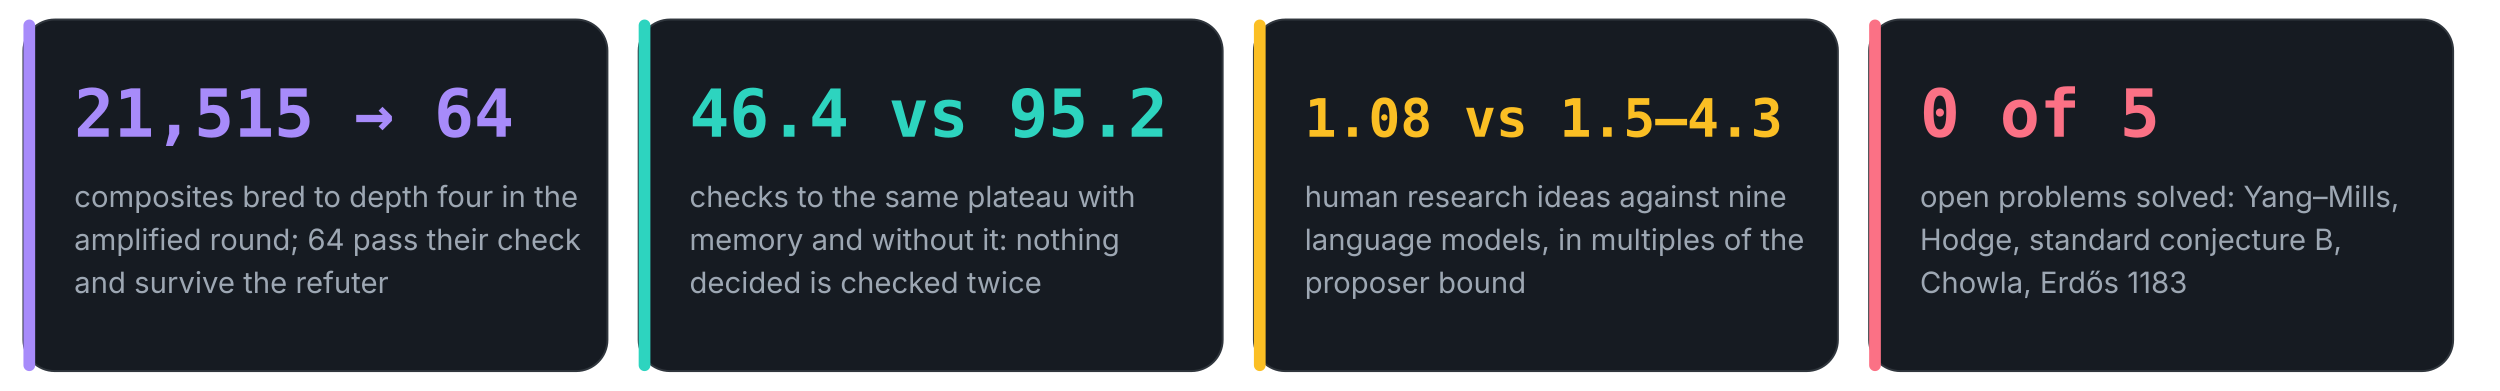
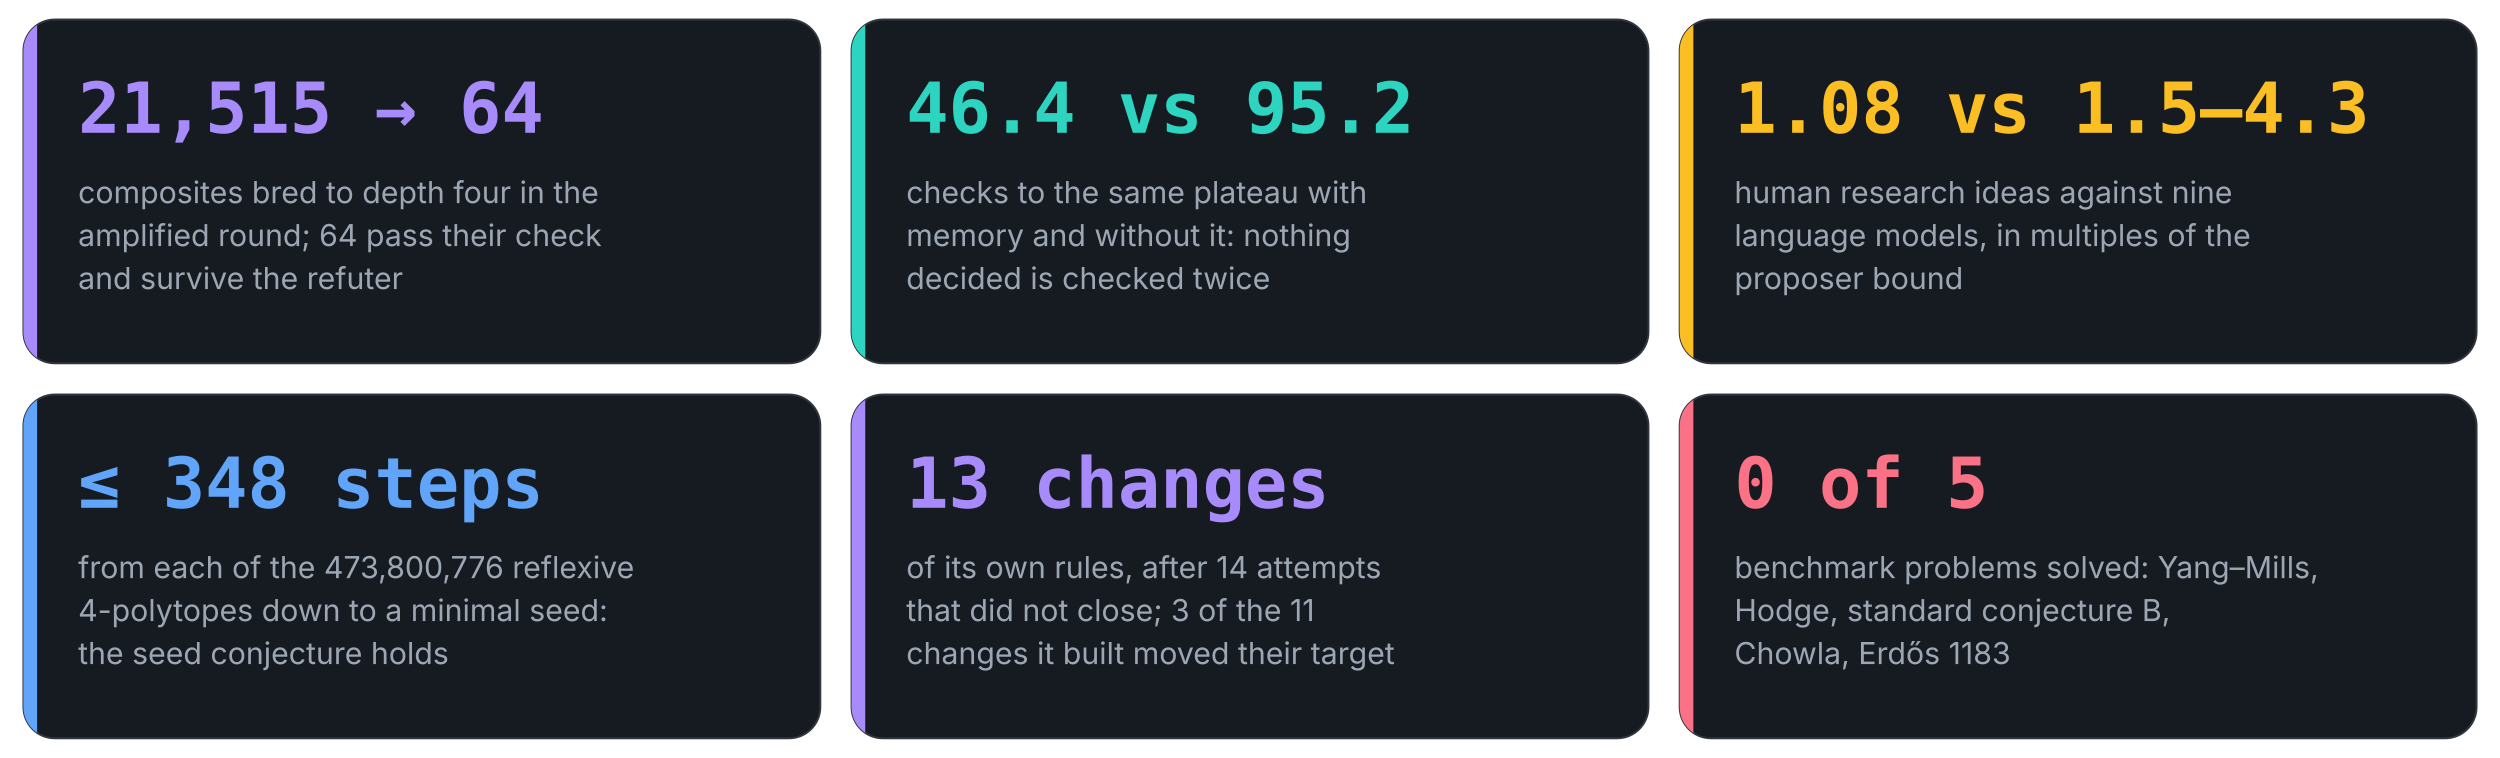
- <svg xmlns="http://www.w3.org/2000/svg" viewBox="0 0 1280 200" width="1280" height="200" role="img" aria-label="Four numbers from the runs of Anaxia">
-   <rect x="12" y="10" width="299" height="180" rx="16" fill="#161b22" stroke="#30363d" />
-   <rect x="12" y="10" width="6" height="180" rx="3" fill="#a78bfa" />
-   <text x="38.0" y="70.0" font-family="'JetBrains Mono', 'SFMono-Regular', Menlo, Consolas, monospace" font-size="34" font-weight="700" fill="#a78bfa" text-anchor="start">21,515 → 64</text>
-   <text x="38.0" y="106.0" font-family="Inter, 'Segoe UI', Roboto, Helvetica, Arial, sans-serif" font-size="15" font-weight="400" fill="#9da7b3" text-anchor="start">composites bred to depth four in the</text>
-   <text x="38.0" y="128.0" font-family="Inter, 'Segoe UI', Roboto, Helvetica, Arial, sans-serif" font-size="15" font-weight="400" fill="#9da7b3" text-anchor="start">amplified round; 64 pass their check</text>
-   <text x="38.0" y="150.0" font-family="Inter, 'Segoe UI', Roboto, Helvetica, Arial, sans-serif" font-size="15" font-weight="400" fill="#9da7b3" text-anchor="start">and survive the refuter</text>
-   <rect x="327" y="10" width="299" height="180" rx="16" fill="#161b22" stroke="#30363d" />
-   <rect x="327" y="10" width="6" height="180" rx="3" fill="#2dd4bf" />
-   <text x="353.0" y="70.0" font-family="'JetBrains Mono', 'SFMono-Regular', Menlo, Consolas, monospace" font-size="33.9" font-weight="700" fill="#2dd4bf" text-anchor="start">46.4 vs 95.2</text>
-   <text x="353.0" y="106.0" font-family="Inter, 'Segoe UI', Roboto, Helvetica, Arial, sans-serif" font-size="15" font-weight="400" fill="#9da7b3" text-anchor="start">checks to the same plateau with</text>
-   <text x="353.0" y="128.0" font-family="Inter, 'Segoe UI', Roboto, Helvetica, Arial, sans-serif" font-size="15" font-weight="400" fill="#9da7b3" text-anchor="start">memory and without it: nothing</text>
-   <text x="353.0" y="150.0" font-family="Inter, 'Segoe UI', Roboto, Helvetica, Arial, sans-serif" font-size="15" font-weight="400" fill="#9da7b3" text-anchor="start">decided is checked twice</text>
-   <rect x="642" y="10" width="299" height="180" rx="16" fill="#161b22" stroke="#30363d" />
-   <rect x="642" y="10" width="6" height="180" rx="3" fill="#fbbf24" />
-   <text x="668.0" y="70.0" font-family="'JetBrains Mono', 'SFMono-Regular', Menlo, Consolas, monospace" font-size="27.1" font-weight="700" fill="#fbbf24" text-anchor="start">1.08 vs 1.5–4.3</text>
-   <text x="668.0" y="106.0" font-family="Inter, 'Segoe UI', Roboto, Helvetica, Arial, sans-serif" font-size="15" font-weight="400" fill="#9da7b3" text-anchor="start">human research ideas against nine</text>
-   <text x="668.0" y="128.0" font-family="Inter, 'Segoe UI', Roboto, Helvetica, Arial, sans-serif" font-size="15" font-weight="400" fill="#9da7b3" text-anchor="start">language models, in multiples of the</text>
-   <text x="668.0" y="150.0" font-family="Inter, 'Segoe UI', Roboto, Helvetica, Arial, sans-serif" font-size="15" font-weight="400" fill="#9da7b3" text-anchor="start">proposer bound</text>
-   <rect x="957" y="10" width="299" height="180" rx="16" fill="#161b22" stroke="#30363d" />
-   <rect x="957" y="10" width="6" height="180" rx="3" fill="#fb7185" />
-   <text x="983.0" y="70.0" font-family="'JetBrains Mono', 'SFMono-Regular', Menlo, Consolas, monospace" font-size="34" font-weight="700" fill="#fb7185" text-anchor="start">0 of 5</text>
-   <text x="983.0" y="106.0" font-family="Inter, 'Segoe UI', Roboto, Helvetica, Arial, sans-serif" font-size="15" font-weight="400" fill="#9da7b3" text-anchor="start">open problems solved: Yang–Mills,</text>
-   <text x="983.0" y="128.0" font-family="Inter, 'Segoe UI', Roboto, Helvetica, Arial, sans-serif" font-size="15" font-weight="400" fill="#9da7b3" text-anchor="start">Hodge, standard conjecture B,</text>
-   <text x="983.0" y="150.0" font-family="Inter, 'Segoe UI', Roboto, Helvetica, Arial, sans-serif" font-size="15" font-weight="400" fill="#9da7b3" text-anchor="start">Chowla, Erdős 1183</text>
+ <svg xmlns="http://www.w3.org/2000/svg" viewBox="0 0 1280 388" width="1280" height="388" role="img" aria-label="Six numbers from the runs of Anaxia">
+   <clipPath id="c0">
+     <rect x="12.0" y="10.0" width="408.0" height="176.0" rx="16" />
+   </clipPath>
+   <rect x="12.0" y="10.0" width="408.0" height="176.0" rx="16" fill="#161b22" stroke="#30363d" />
+   <rect x="12.0" y="10.0" width="7" height="176.0" fill="#a78bfa" clip-path="url(#c0)" />
+   <text x="40.0" y="68.0" font-family="'JetBrains Mono', 'SFMono-Regular', Menlo, Consolas, monospace" font-size="36" font-weight="700" fill="#a78bfa" text-anchor="start">21,515 → 64</text>
+   <text x="40.0" y="104.0" font-family="Inter, 'Segoe UI', Roboto, Helvetica, Arial, sans-serif" font-size="15.5" font-weight="400" fill="#9da7b3" text-anchor="start">composites bred to depth four in the</text>
+   <text x="40.0" y="126.0" font-family="Inter, 'Segoe UI', Roboto, Helvetica, Arial, sans-serif" font-size="15.5" font-weight="400" fill="#9da7b3" text-anchor="start">amplified round; 64 pass their check</text>
+   <text x="40.0" y="148.0" font-family="Inter, 'Segoe UI', Roboto, Helvetica, Arial, sans-serif" font-size="15.5" font-weight="400" fill="#9da7b3" text-anchor="start">and survive the refuter</text>
+   <clipPath id="c1">
+     <rect x="436.0" y="10.0" width="408.0" height="176.0" rx="16" />
+   </clipPath>
+   <rect x="436.0" y="10.0" width="408.0" height="176.0" rx="16" fill="#161b22" stroke="#30363d" />
+   <rect x="436.0" y="10.0" width="7" height="176.0" fill="#2dd4bf" clip-path="url(#c1)" />
+   <text x="464.0" y="68.0" font-family="'JetBrains Mono', 'SFMono-Regular', Menlo, Consolas, monospace" font-size="36" font-weight="700" fill="#2dd4bf" text-anchor="start">46.4 vs 95.2</text>
+   <text x="464.0" y="104.0" font-family="Inter, 'Segoe UI', Roboto, Helvetica, Arial, sans-serif" font-size="15.5" font-weight="400" fill="#9da7b3" text-anchor="start">checks to the same plateau with</text>
+   <text x="464.0" y="126.0" font-family="Inter, 'Segoe UI', Roboto, Helvetica, Arial, sans-serif" font-size="15.5" font-weight="400" fill="#9da7b3" text-anchor="start">memory and without it: nothing</text>
+   <text x="464.0" y="148.0" font-family="Inter, 'Segoe UI', Roboto, Helvetica, Arial, sans-serif" font-size="15.5" font-weight="400" fill="#9da7b3" text-anchor="start">decided is checked twice</text>
+   <clipPath id="c2">
+     <rect x="860.0" y="10.0" width="408.0" height="176.0" rx="16" />
+   </clipPath>
+   <rect x="860.0" y="10.0" width="408.0" height="176.0" rx="16" fill="#161b22" stroke="#30363d" />
+   <rect x="860.0" y="10.0" width="7" height="176.0" fill="#fbbf24" clip-path="url(#c2)" />
+   <text x="888.0" y="68.0" font-family="'JetBrains Mono', 'SFMono-Regular', Menlo, Consolas, monospace" font-size="36" font-weight="700" fill="#fbbf24" text-anchor="start">1.08 vs 1.5–4.3</text>
+   <text x="888.0" y="104.0" font-family="Inter, 'Segoe UI', Roboto, Helvetica, Arial, sans-serif" font-size="15.5" font-weight="400" fill="#9da7b3" text-anchor="start">human research ideas against nine</text>
+   <text x="888.0" y="126.0" font-family="Inter, 'Segoe UI', Roboto, Helvetica, Arial, sans-serif" font-size="15.5" font-weight="400" fill="#9da7b3" text-anchor="start">language models, in multiples of the</text>
+   <text x="888.0" y="148.0" font-family="Inter, 'Segoe UI', Roboto, Helvetica, Arial, sans-serif" font-size="15.5" font-weight="400" fill="#9da7b3" text-anchor="start">proposer bound</text>
+   <clipPath id="c3">
+     <rect x="12.0" y="202.0" width="408.0" height="176.0" rx="16" />
+   </clipPath>
+   <rect x="12.0" y="202.0" width="408.0" height="176.0" rx="16" fill="#161b22" stroke="#30363d" />
+   <rect x="12.0" y="202.0" width="7" height="176.0" fill="#60a5fa" clip-path="url(#c3)" />
+   <text x="40.0" y="260.0" font-family="'JetBrains Mono', 'SFMono-Regular', Menlo, Consolas, monospace" font-size="36" font-weight="700" fill="#60a5fa" text-anchor="start">≤ 348 steps</text>
+   <text x="40.0" y="296.0" font-family="Inter, 'Segoe UI', Roboto, Helvetica, Arial, sans-serif" font-size="15.5" font-weight="400" fill="#9da7b3" text-anchor="start">from each of the 473,800,776 reflexive</text>
+   <text x="40.0" y="318.0" font-family="Inter, 'Segoe UI', Roboto, Helvetica, Arial, sans-serif" font-size="15.5" font-weight="400" fill="#9da7b3" text-anchor="start">4-polytopes down to a minimal seed:</text>
+   <text x="40.0" y="340.0" font-family="Inter, 'Segoe UI', Roboto, Helvetica, Arial, sans-serif" font-size="15.5" font-weight="400" fill="#9da7b3" text-anchor="start">the seed conjecture holds</text>
+   <clipPath id="c4">
+     <rect x="436.0" y="202.0" width="408.0" height="176.0" rx="16" />
+   </clipPath>
+   <rect x="436.0" y="202.0" width="408.0" height="176.0" rx="16" fill="#161b22" stroke="#30363d" />
+   <rect x="436.0" y="202.0" width="7" height="176.0" fill="#a78bfa" clip-path="url(#c4)" />
+   <text x="464.0" y="260.0" font-family="'JetBrains Mono', 'SFMono-Regular', Menlo, Consolas, monospace" font-size="36" font-weight="700" fill="#a78bfa" text-anchor="start">13 changes</text>
+   <text x="464.0" y="296.0" font-family="Inter, 'Segoe UI', Roboto, Helvetica, Arial, sans-serif" font-size="15.5" font-weight="400" fill="#9da7b3" text-anchor="start">of its own rules, after 14 attempts</text>
+   <text x="464.0" y="318.0" font-family="Inter, 'Segoe UI', Roboto, Helvetica, Arial, sans-serif" font-size="15.5" font-weight="400" fill="#9da7b3" text-anchor="start">that did not close; 3 of the 11</text>
+   <text x="464.0" y="340.0" font-family="Inter, 'Segoe UI', Roboto, Helvetica, Arial, sans-serif" font-size="15.5" font-weight="400" fill="#9da7b3" text-anchor="start">changes it built moved their target</text>
+   <clipPath id="c5">
+     <rect x="860.0" y="202.0" width="408.0" height="176.0" rx="16" />
+   </clipPath>
+   <rect x="860.0" y="202.0" width="408.0" height="176.0" rx="16" fill="#161b22" stroke="#30363d" />
+   <rect x="860.0" y="202.0" width="7" height="176.0" fill="#fb7185" clip-path="url(#c5)" />
+   <text x="888.0" y="260.0" font-family="'JetBrains Mono', 'SFMono-Regular', Menlo, Consolas, monospace" font-size="36" font-weight="700" fill="#fb7185" text-anchor="start">0 of 5</text>
+   <text x="888.0" y="296.0" font-family="Inter, 'Segoe UI', Roboto, Helvetica, Arial, sans-serif" font-size="15.5" font-weight="400" fill="#9da7b3" text-anchor="start">benchmark problems solved: Yang–Mills,</text>
+   <text x="888.0" y="318.0" font-family="Inter, 'Segoe UI', Roboto, Helvetica, Arial, sans-serif" font-size="15.5" font-weight="400" fill="#9da7b3" text-anchor="start">Hodge, standard conjecture B,</text>
+   <text x="888.0" y="340.0" font-family="Inter, 'Segoe UI', Roboto, Helvetica, Arial, sans-serif" font-size="15.5" font-weight="400" fill="#9da7b3" text-anchor="start">Chowla, Erdős 1183</text>
</svg>
